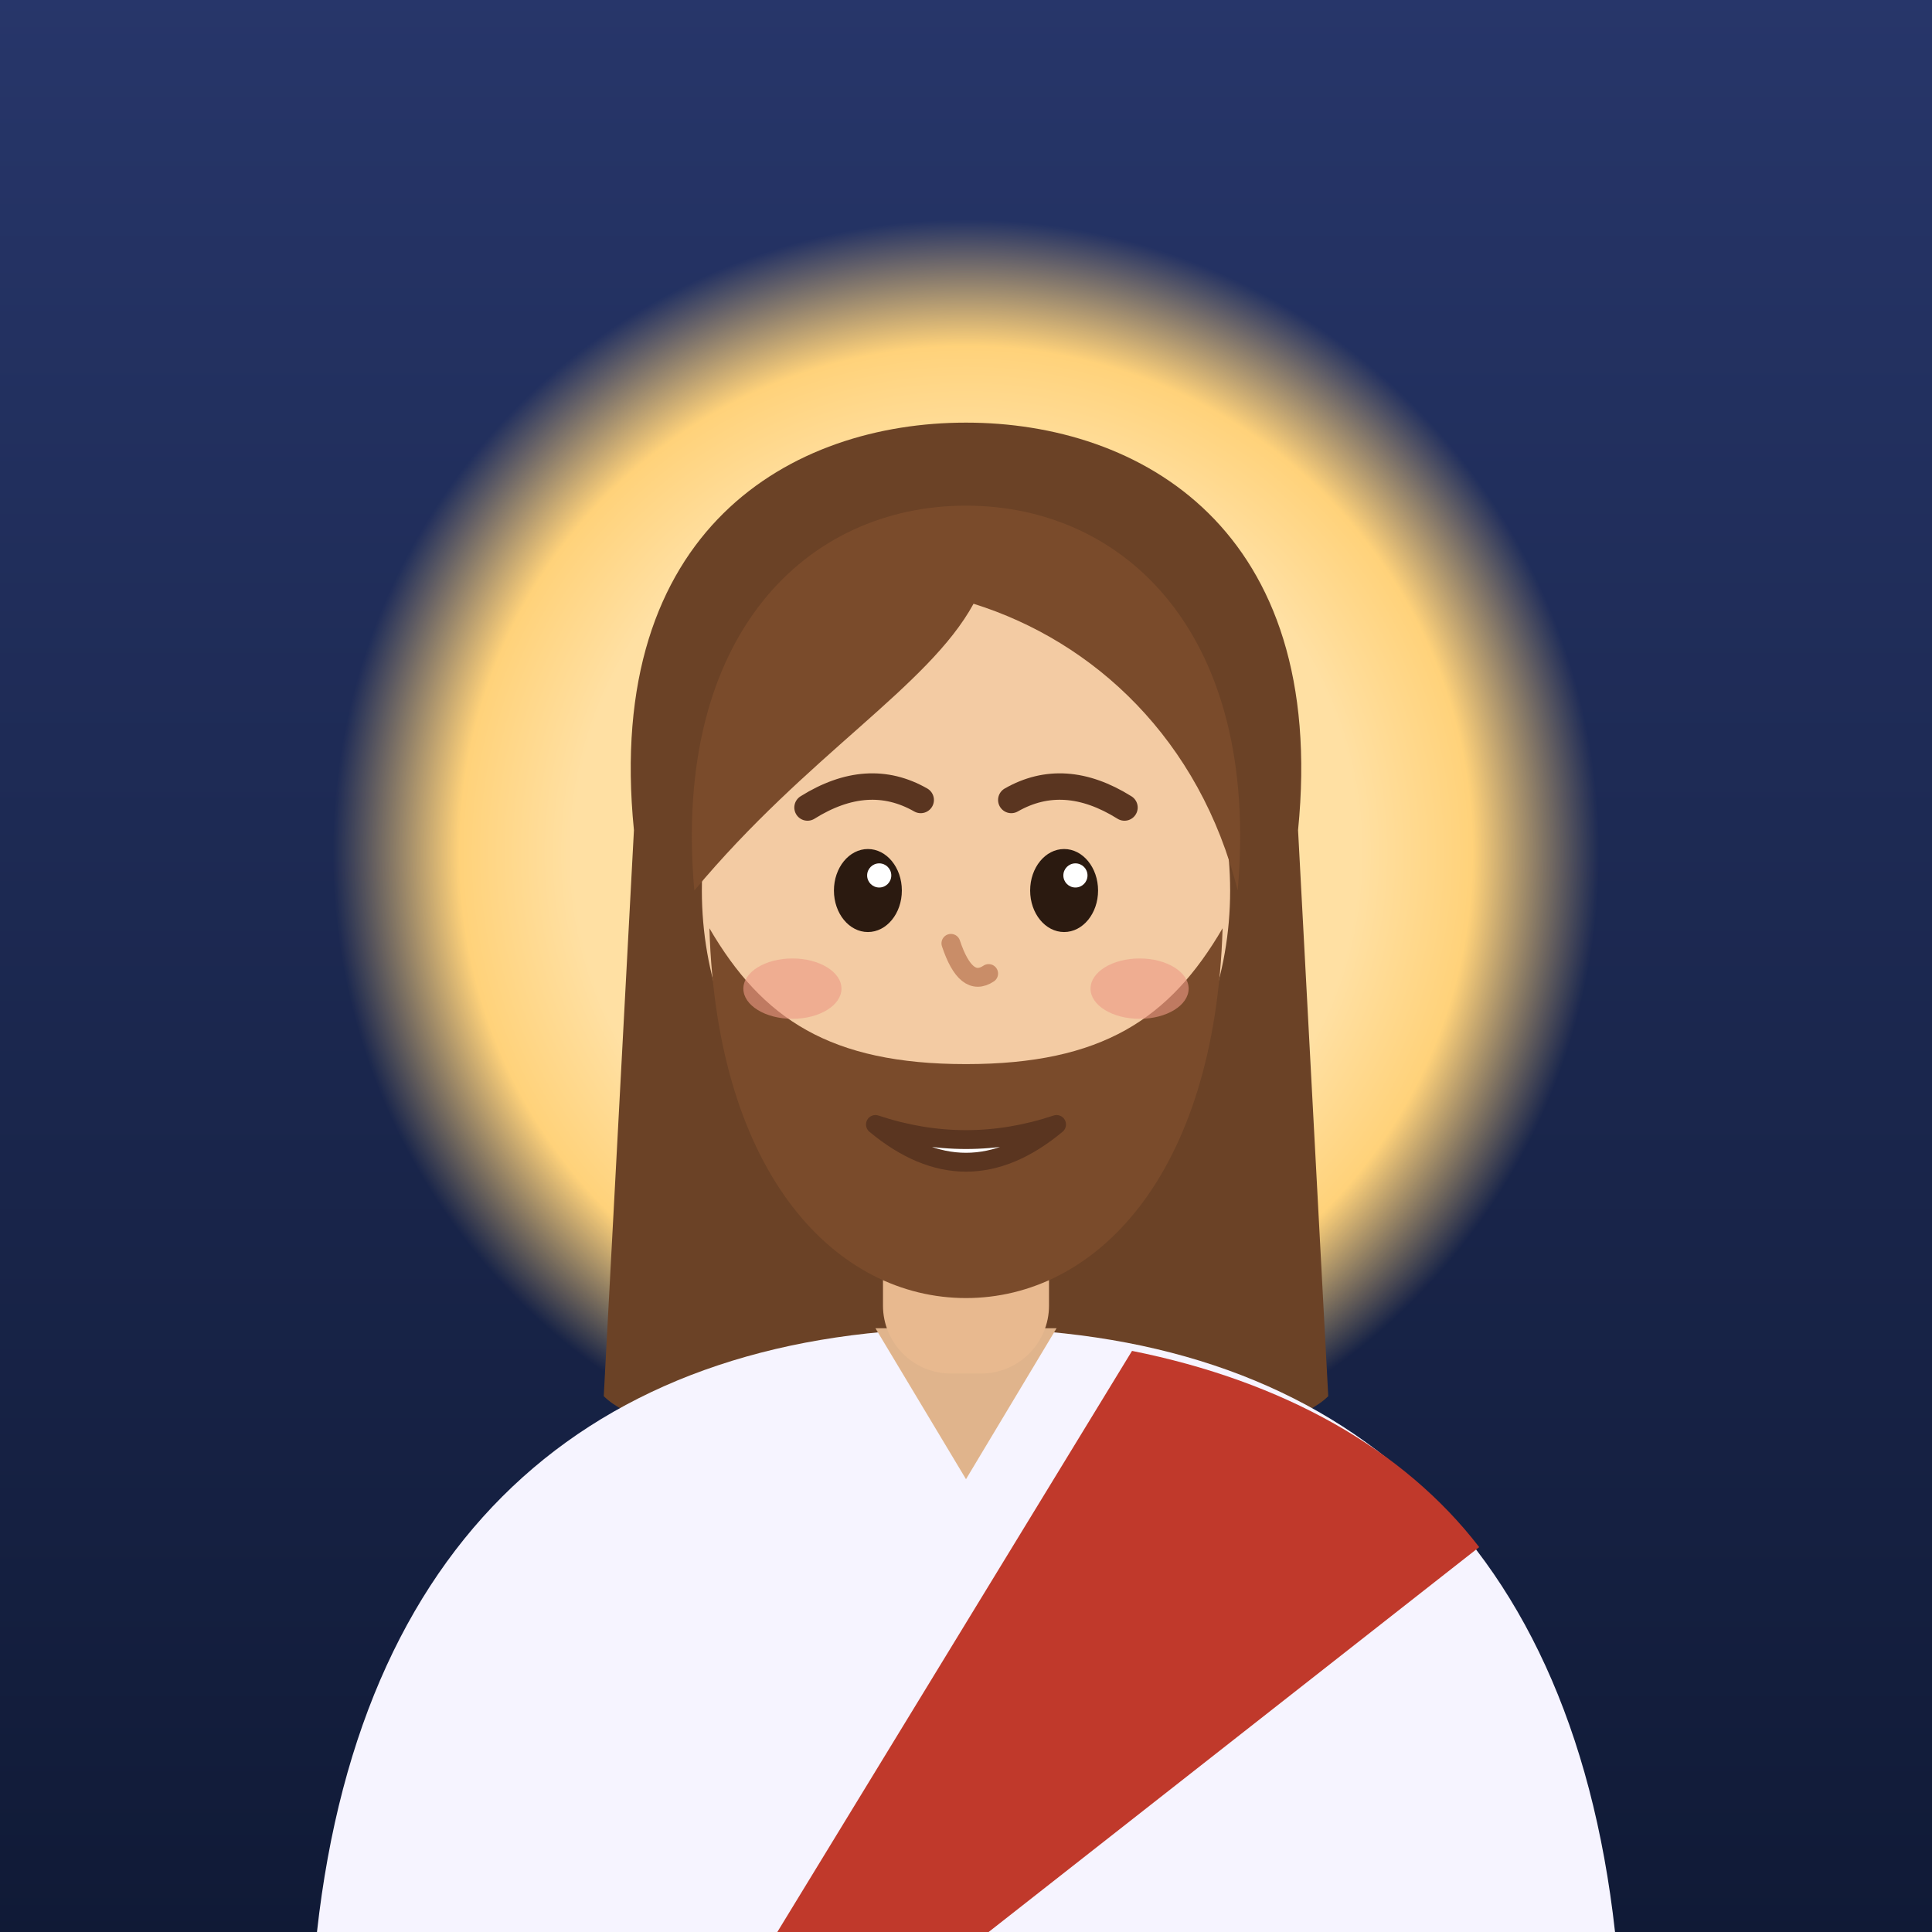
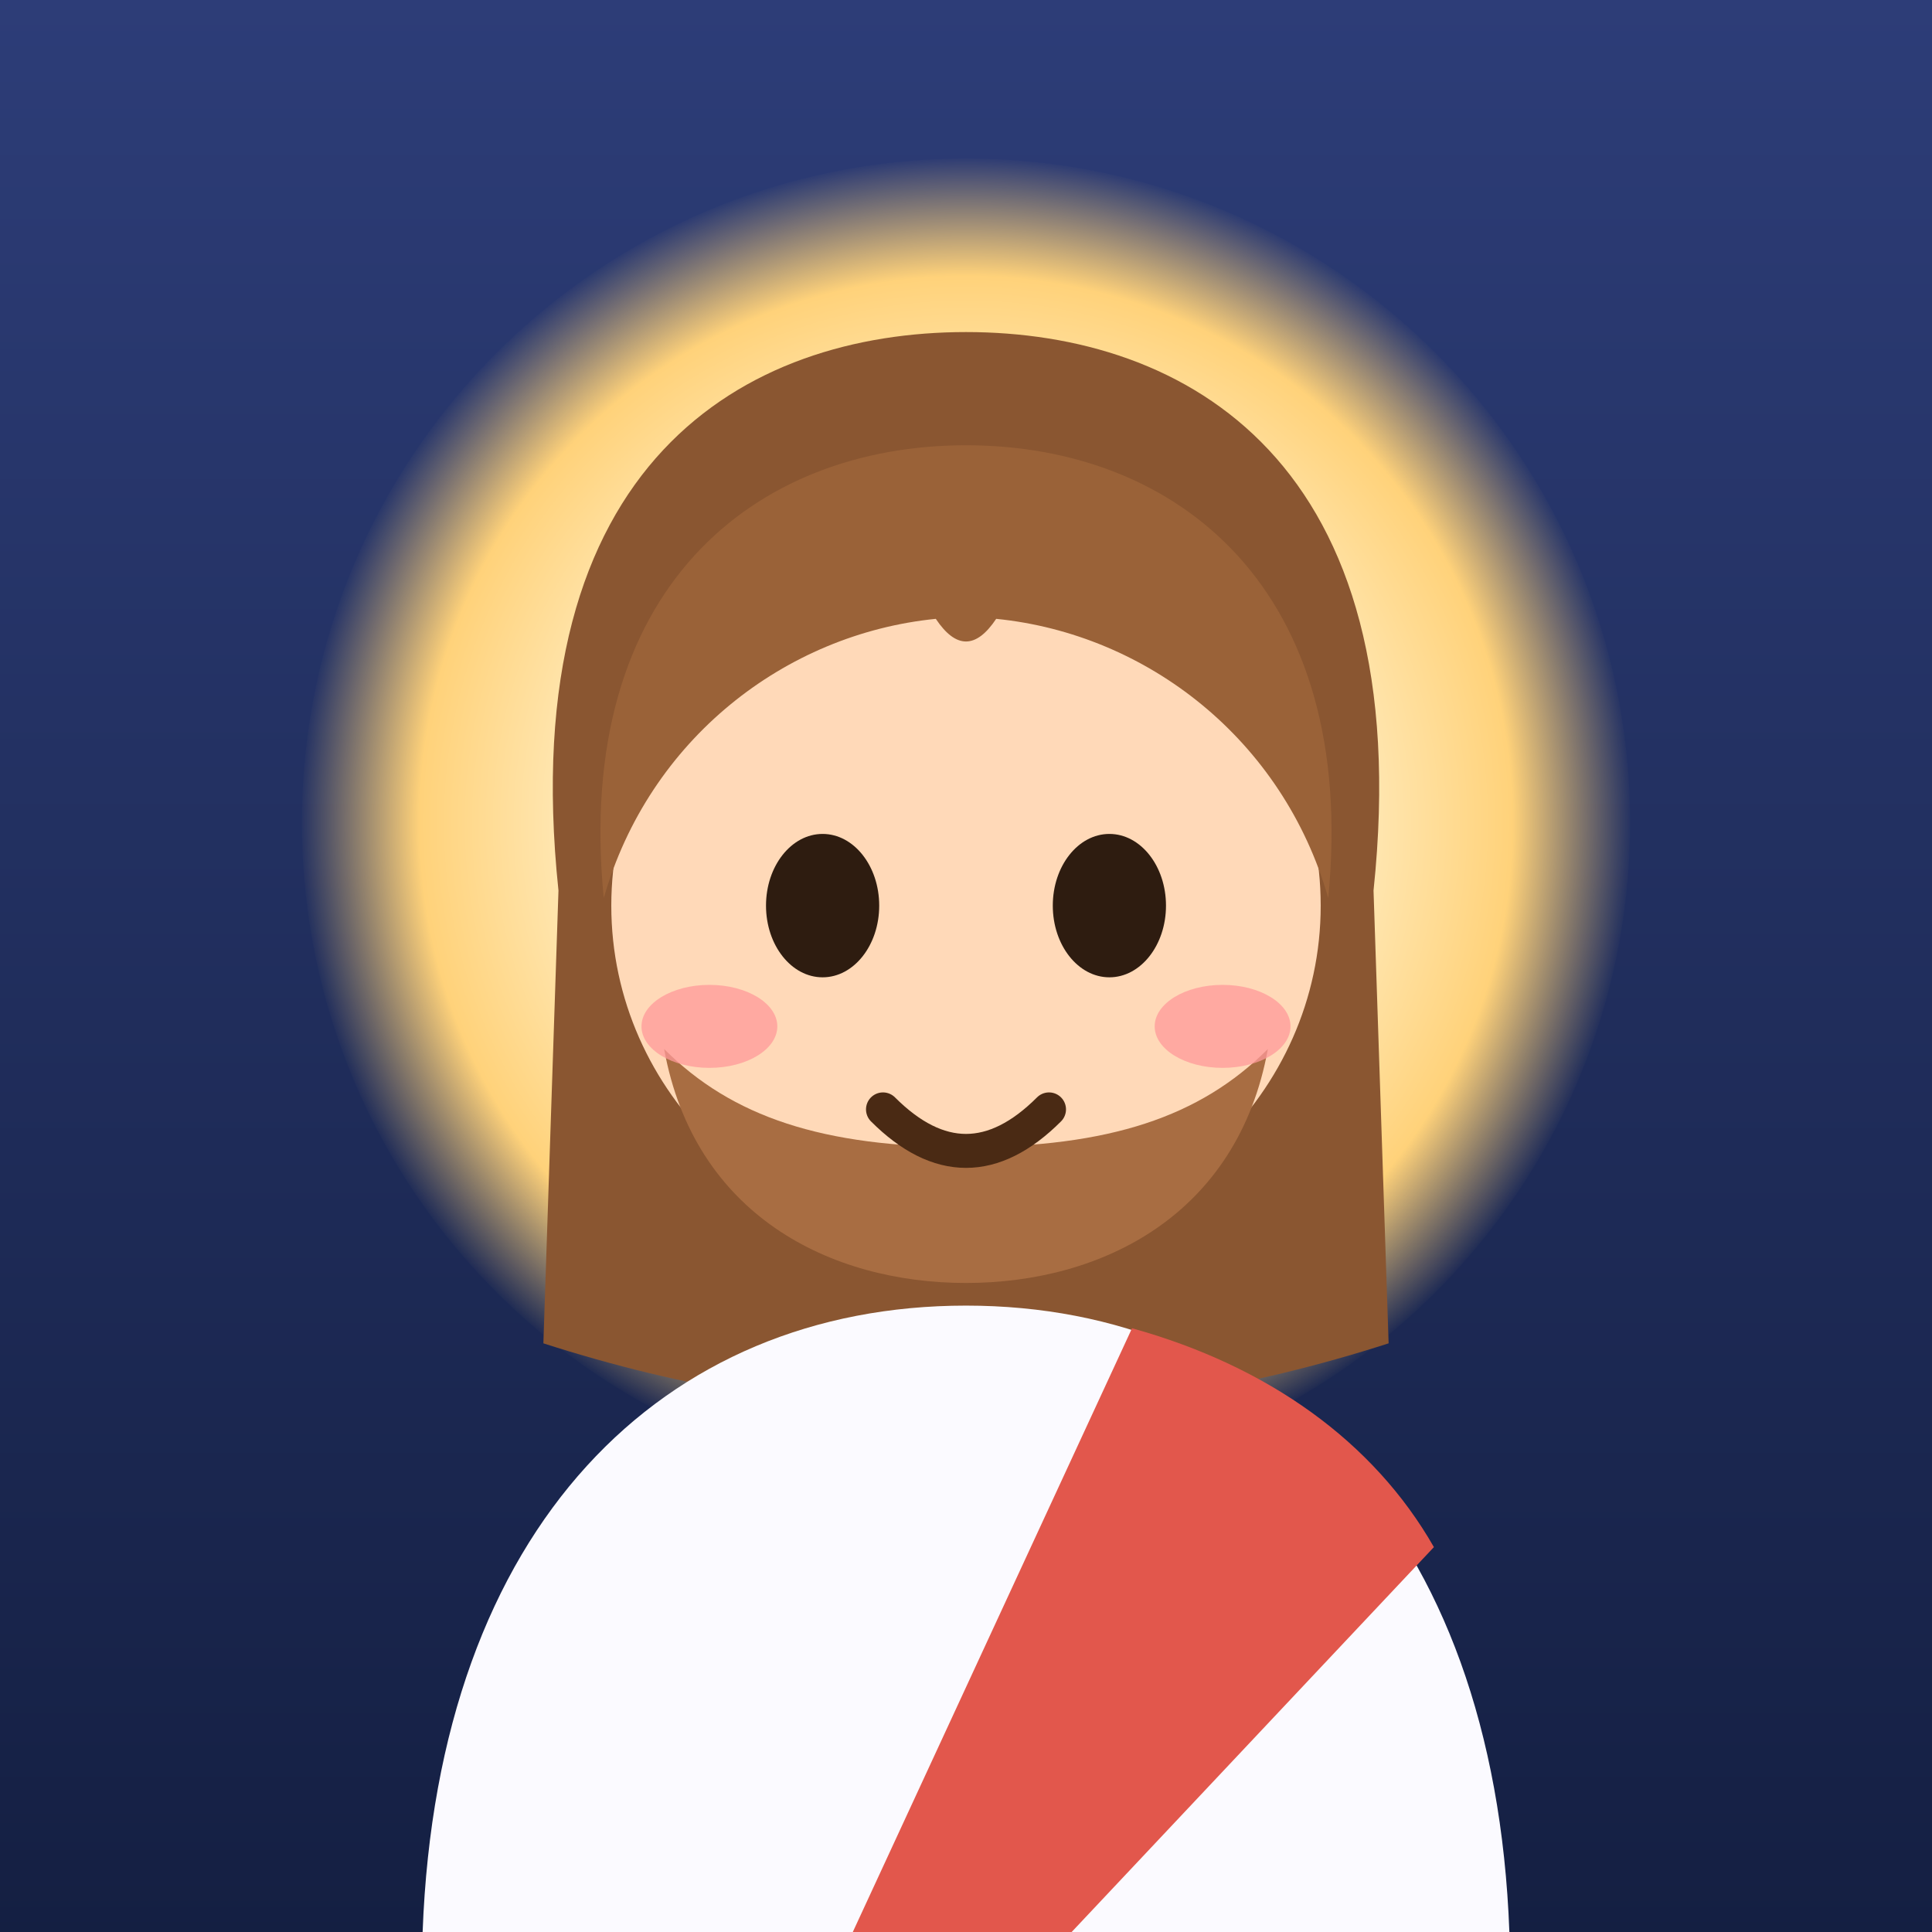
<svg xmlns="http://www.w3.org/2000/svg" viewBox="0 0 512 512">
  <defs>
    <linearGradient id="sky" x1="0" y1="0" x2="0" y2="1">
-       <stop offset="0" stop-color="#27366a" />
-       <stop offset="1" stop-color="#101a36" />
+       <stop offset="0" stop-color="#2d3d78" />
+       <stop offset="1" stop-color="#141f42" />
    </linearGradient>
    <radialGradient id="halo" cx=".5" cy=".5" r=".5">
-       <stop offset=".62" stop-color="#ffe0a3" />
-       <stop offset=".8" stop-color="#ffd27a" />
+       <stop offset=".6" stop-color="#ffe7b3" />
+       <stop offset=".82" stop-color="#ffd27a" />
      <stop offset="1" stop-color="#ffd27a" stop-opacity="0" />
    </radialGradient>
+     <path id="star" d="M0 -16 Q3 -3 16 0 Q3 3 0 16 Q-3 3 -16 0 Q-3 -3 0 -16 Z" fill="#ffe7b3" />
  </defs>
  <rect width="512" height="512" fill="url(#sky)" />
-   <circle cx="256" cy="226" r="168" fill="url(#halo)" />
-   <path d="M168 220 C160 140 210 112 256 112 C302 112 352 140 344 220 L352 370 C330 392 182 392 160 370 Z" fill="#6b4226" />
-   <path d="M84 512 C96 404 160 352 256 352 C352 352 416 404 428 512 Z" fill="#f6f4ff" />
-   <path d="M300 358 C340 366 372 384 392 410 L262 512 L206 512 Z" fill="#c0392b" />
-   <path d="M232 352 L256 392 L280 352 Z" fill="#e0b48c" />
-   <rect x="234" y="300" width="44" height="64" rx="18" fill="#e8b98f" />
-   <ellipse cx="256" cy="236" rx="70" ry="82" fill="#f3cba3" />
-   <path d="M184 236 C178 168 214 134 256 134 C298 134 334 168 328 236 C318 196 290 170 258 160 C246 182 214 200 184 236 Z" fill="#7a4b2b" />
-   <path d="M188 246 C190 312 222 344 256 344 C290 344 322 312 324 246 C310 270 292 282 256 282 C220 282 202 270 188 246 Z" fill="#7a4b2b" />
-   <path d="M214 214 Q230 204 244 212" stroke="#5a3520" stroke-width="7" fill="none" stroke-linecap="round" />
-   <path d="M268 212 Q282 204 298 214" stroke="#5a3520" stroke-width="7" fill="none" stroke-linecap="round" />
-   <ellipse cx="230" cy="236" rx="9" ry="11" fill="#2b1a10" />
-   <ellipse cx="282" cy="236" rx="9" ry="11" fill="#2b1a10" />
-   <circle cx="233" cy="232" r="3.2" fill="#fff" />
-   <circle cx="285" cy="232" r="3.2" fill="#fff" />
-   <ellipse cx="210" cy="262" rx="13" ry="8" fill="#ec9a86" opacity=".6" />
-   <ellipse cx="302" cy="262" rx="13" ry="8" fill="#ec9a86" opacity=".6" />
-   <path d="M252 250 Q256 262 262 258" stroke="#c98d68" stroke-width="5" fill="none" stroke-linecap="round" />
-   <path d="M232 298 Q256 318 280 298 Q256 306 232 298 Z" fill="#fff" stroke="#5a3520" stroke-width="5" stroke-linejoin="round" />
+   <circle cx="256" cy="218" r="176" fill="url(#halo)" />
+   <path d="M148 236 C136 122 198 88 256 88 C314 88 376 122 364 236 L368 356 Q256 392 144 356 Z" fill="#8a5631" />
+   <path d="M112 512 C116 404 176 346 256 346 C336 346 396 404 400 512 Z" fill="#fbfaff" />
+   <path d="M300 352 C336 362 364 382 380 410 L284 512 L226 512 Z" fill="#e2574c" />
+   <ellipse cx="256" cy="240" rx="94" ry="90" fill="#ffd9b8" />
+   <path d="M160 238 C152 156 200 118 256 118 C312 118 360 156 352 238 C340 196 304 168 264 164 Q256 176 248 164 C208 168 172 196 160 238 Z" fill="#9a6238" />
+   <path d="M176 278 C184 322 220 340 256 340 C292 340 328 322 336 278 C318 296 294 304 256 304 C218 304 194 296 176 278 Z" fill="#a86d42" />
+   <ellipse cx="218" cy="240" rx="15" ry="19" fill="#2e1c10" />
+   <ellipse cx="294" cy="240" rx="15" ry="19" fill="#2e1c10" />
+   <ellipse cx="188" cy="272" rx="18" ry="11" fill="#ff9a9a" opacity=".75" />
+   <ellipse cx="324" cy="272" rx="18" ry="11" fill="#ff9a9a" opacity=".75" />
+   <path d="M234 294 Q256 316 278 294" stroke="#4a2a14" stroke-width="9" fill="none" stroke-linecap="round" />
</svg>
